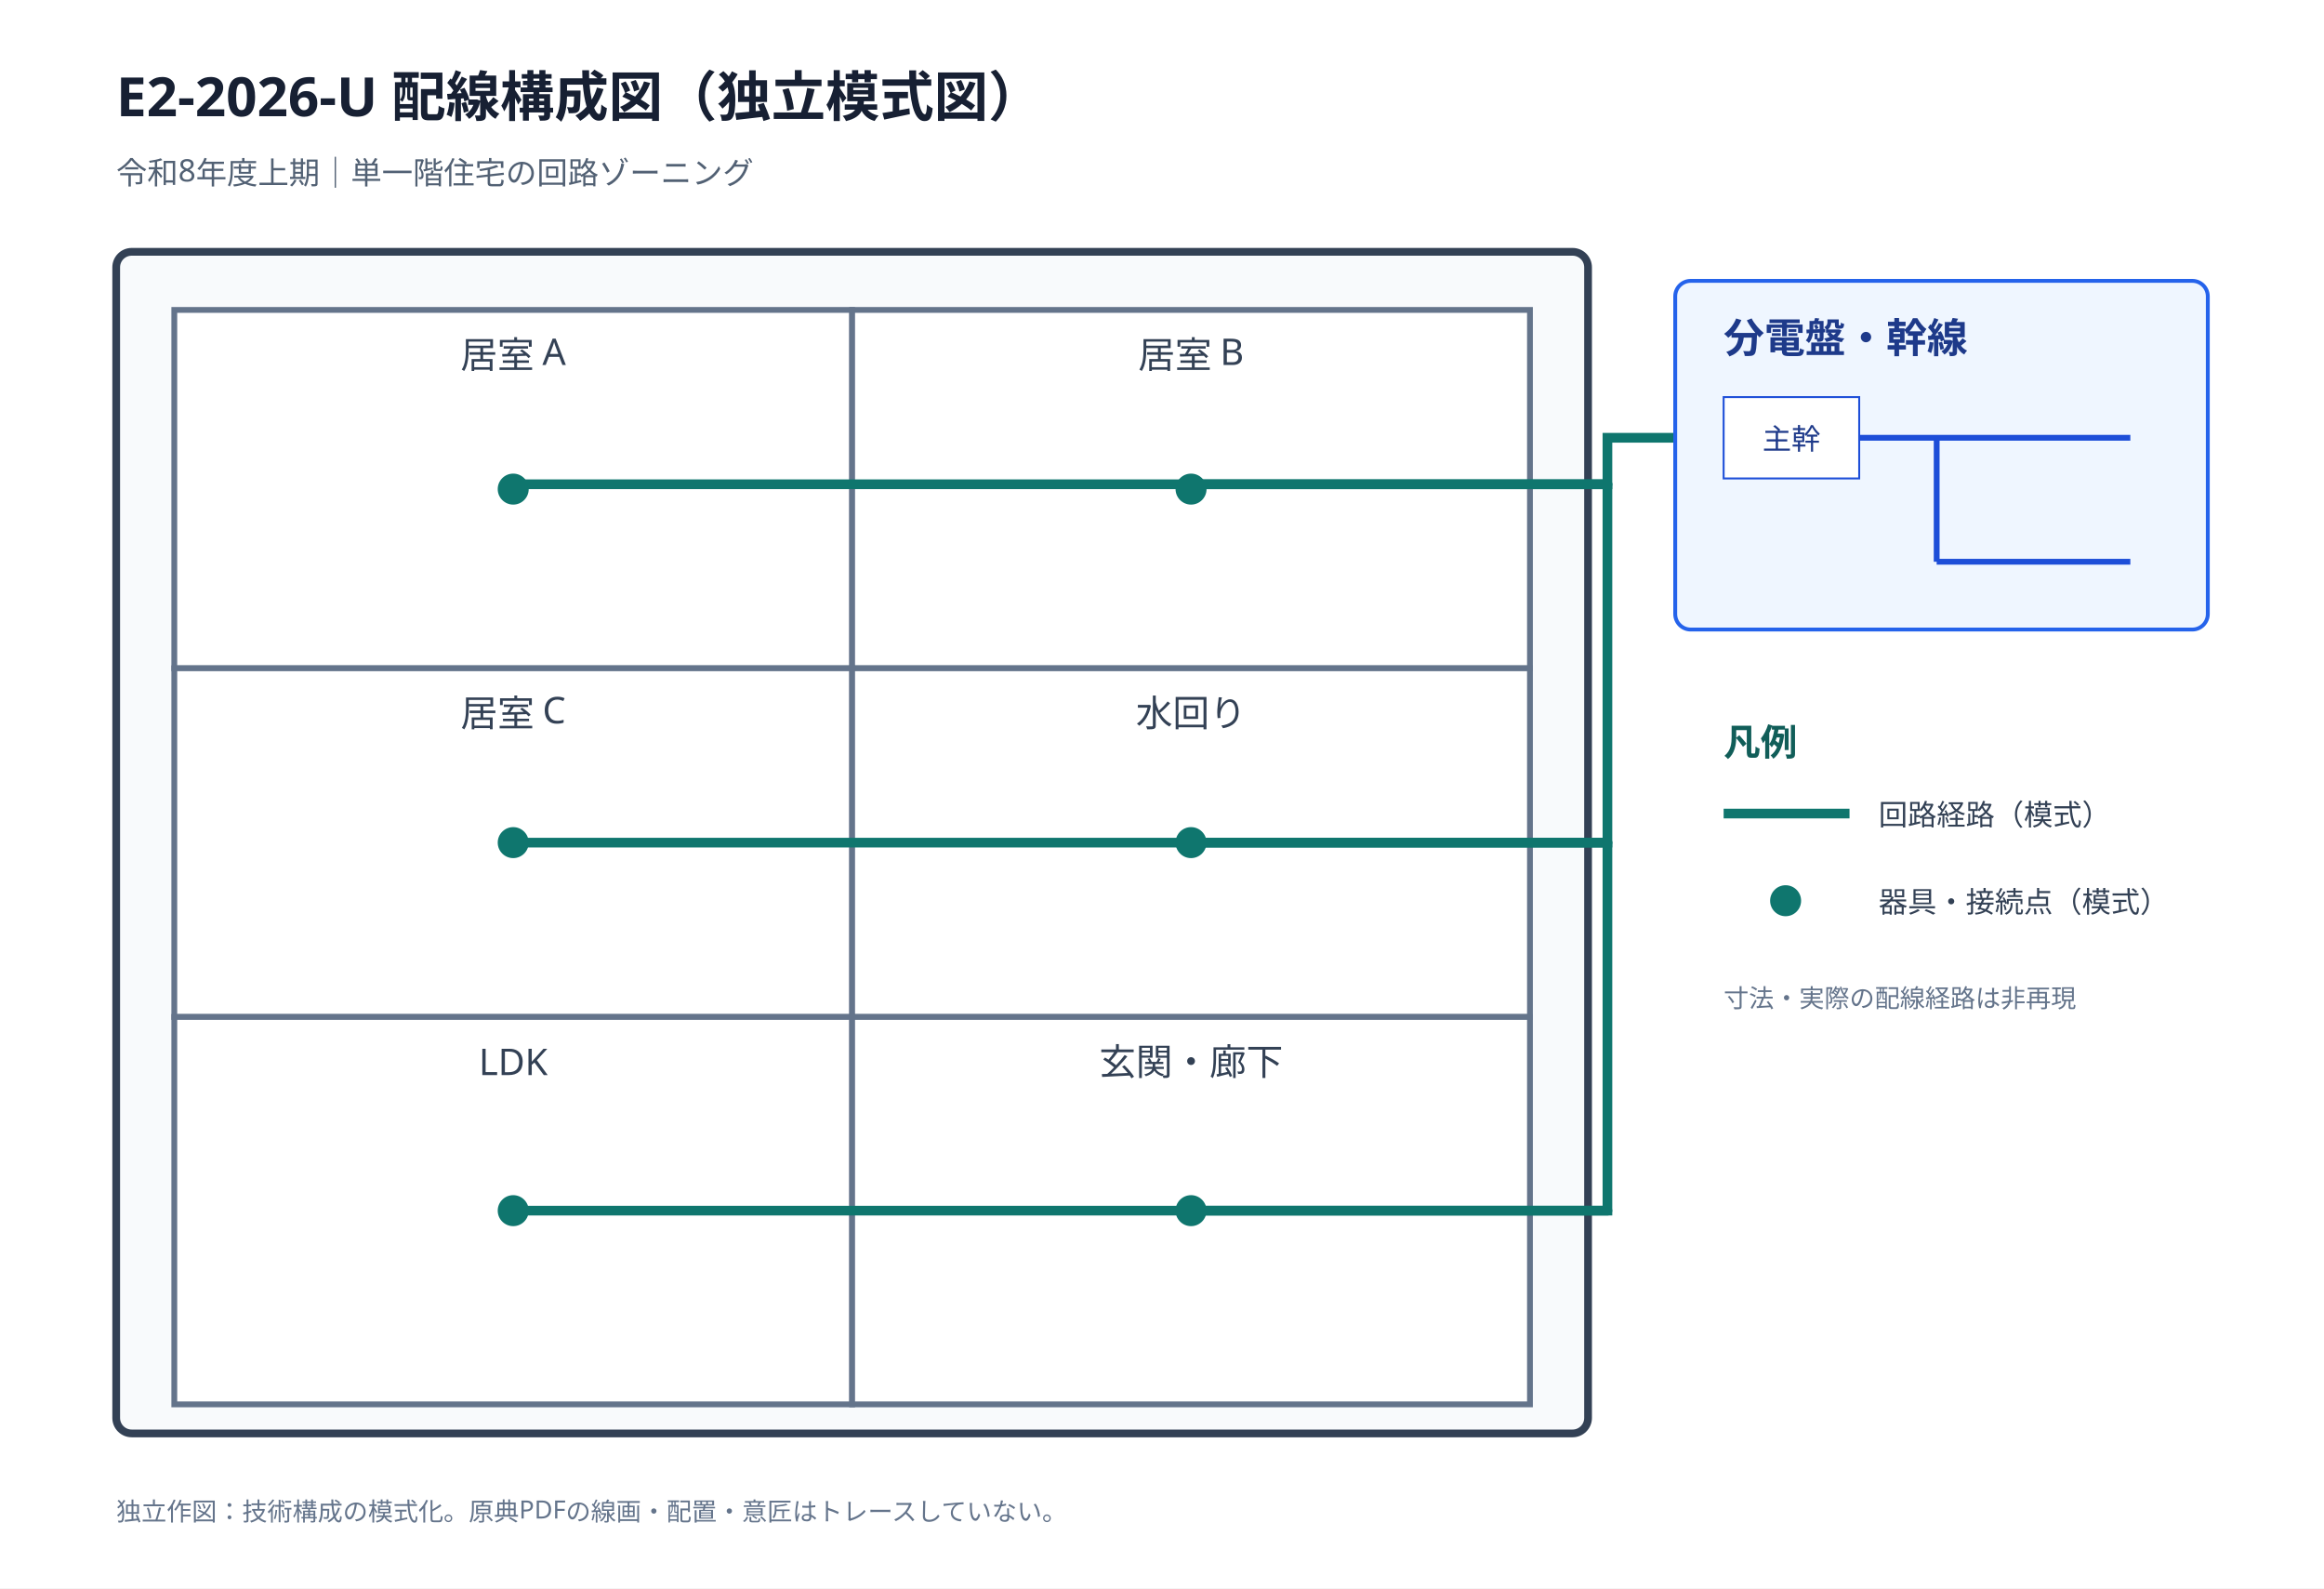
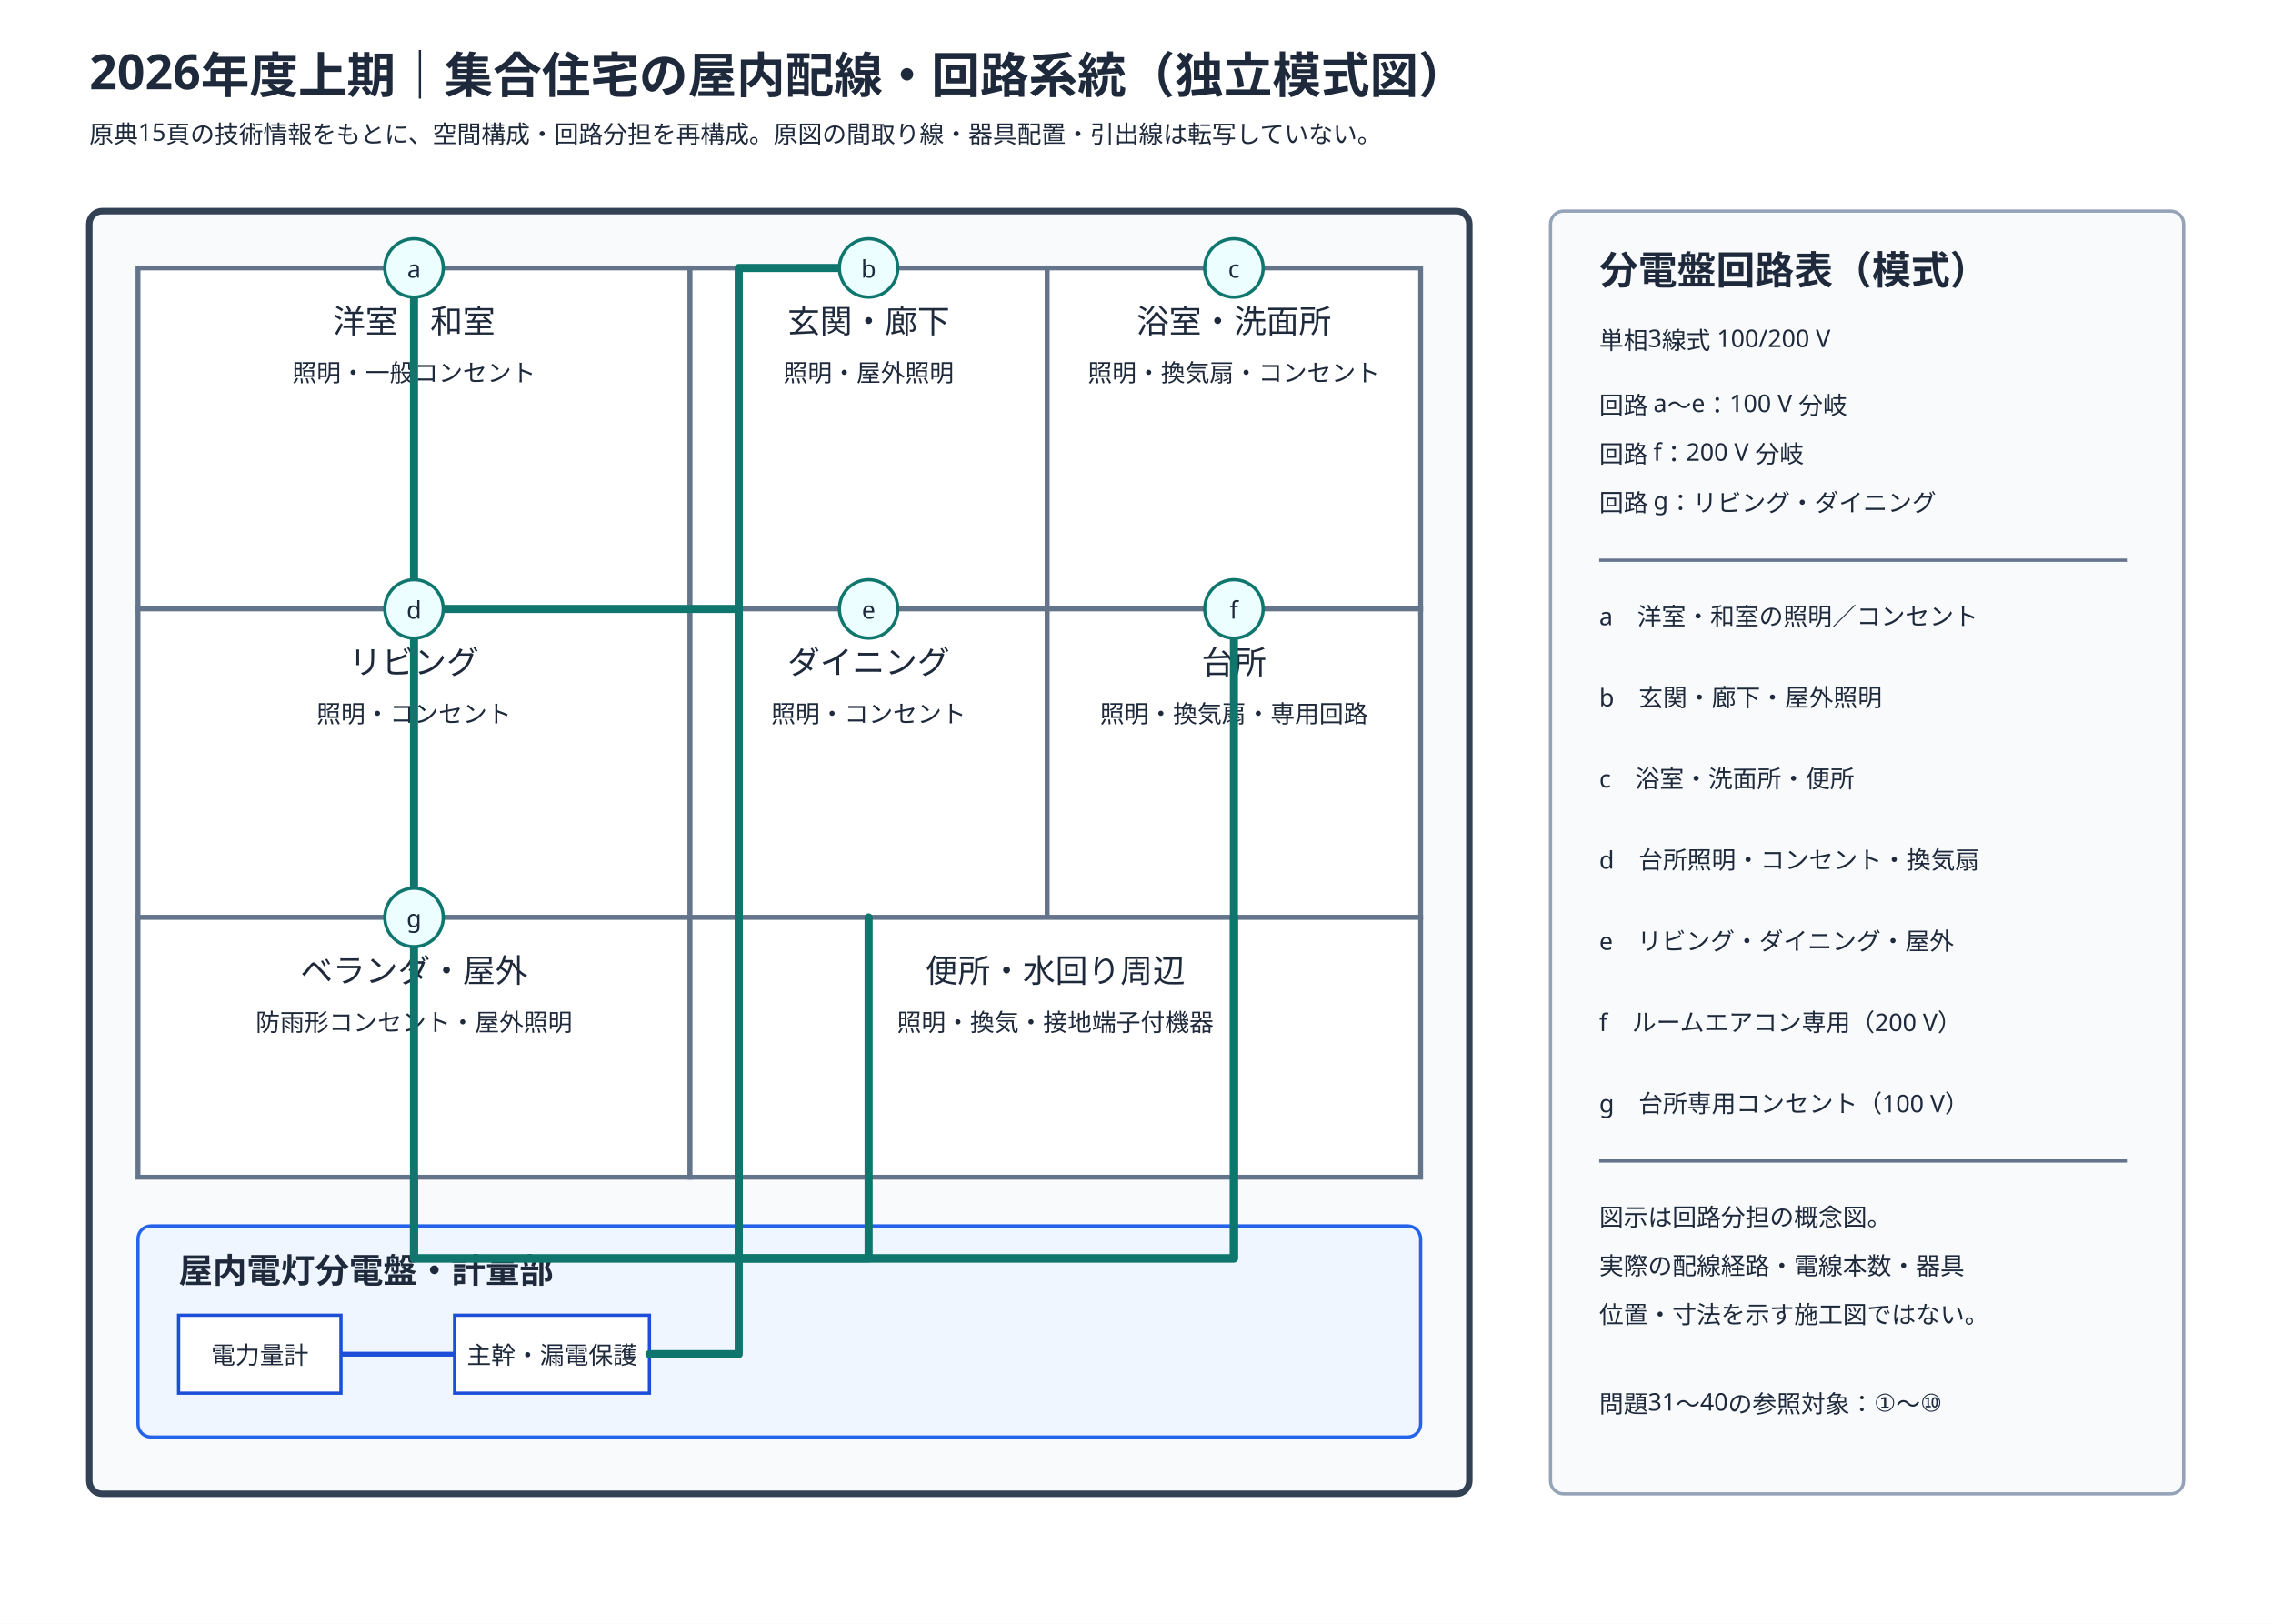
- <svg xmlns="http://www.w3.org/2000/svg" width="1200" height="820" viewBox="0 0 1200 820">
-   <rect width="1200" height="820" fill="white" />
-   <text x="60" y="60" font-family="sans-serif" font-size="28" font-weight="bold" fill="#172033">E2-2026-U 配線構成図（独立模式図）</text>
-   <text x="60" y="95" font-family="sans-serif" font-size="16" fill="#526174">令和8年度上期｜単一階住宅の回路ゾーニング</text>
-   <rect x="60" y="130" width="760" height="610" rx="8" fill="#f8fafc" stroke="#334155" stroke-width="4" />
-   <rect x="90" y="160" width="350" height="185" fill="#fff" stroke="#64748b" stroke-width="3" />
-   <text x="265" y="190" text-anchor="middle" font-family="sans-serif" font-size="19" fill="#334155">居室 A</text>
-   <rect x="440" y="160" width="350" height="185" fill="#fff" stroke="#64748b" stroke-width="3" />
-   <text x="615" y="190" text-anchor="middle" font-family="sans-serif" font-size="19" fill="#334155">居室 B</text>
-   <rect x="90" y="345" width="350" height="180" fill="#fff" stroke="#64748b" stroke-width="3" />
-   <text x="265" y="375" text-anchor="middle" font-family="sans-serif" font-size="19" fill="#334155">居室 C</text>
-   <rect x="440" y="345" width="350" height="180" fill="#fff" stroke="#64748b" stroke-width="3" />
-   <text x="615" y="375" text-anchor="middle" font-family="sans-serif" font-size="19" fill="#334155">水回り</text>
-   <rect x="90" y="525" width="350" height="200" fill="#fff" stroke="#64748b" stroke-width="3" />
-   <text x="265" y="555" text-anchor="middle" font-family="sans-serif" font-size="19" fill="#334155">LDK</text>
-   <rect x="440" y="525" width="350" height="200" fill="#fff" stroke="#64748b" stroke-width="3" />
-   <text x="615" y="555" text-anchor="middle" font-family="sans-serif" font-size="19" fill="#334155">玄関・廊下</text>
-   <g fill="none" stroke="#0f766e" stroke-width="5" stroke-linecap="round">
-     <path d="M1000 226 H830 V250 H615" />
-     <path d="M830 250 H265" />
-     <path d="M830 250 V435 H615" />
-     <path d="M830 435 H265" />
-     <path d="M830 435 V625 H615" />
-     <path d="M830 625 H265" />
+ <svg xmlns="http://www.w3.org/2000/svg" width="1400" height="1000" viewBox="0 0 1400 1000">
+   <defs>
+     <style>text{font-family:sans-serif;fill:#1e293b}.room{fill:#fff;stroke:#64748b;stroke-width:3}.wire{fill:none;stroke:#0f766e;stroke-width:5;stroke-linejoin:round;stroke-linecap:round}.thin{fill:none;stroke:#64748b;stroke-width:2}.label{font-size:20px}.small{font-size:15px}.head{font-size:30px;font-weight:bold}.circ{fill:#ecfeff;stroke:#0f766e;stroke-width:2}</style>
+   </defs>
+   <rect width="1400" height="1000" fill="#fff" />
+   <text x="55" y="55" class="head">2026年度上期｜集合住宅の屋内配線・回路系統（独立模式図）</text>
+   <text x="55" y="88" class="small">原典15頁の技術情報をもとに、空間構成・回路分担を再構成。原図の間取り線・器具配置・引出線は転写していない。</text>
+   <rect x="55" y="130" width="850" height="790" rx="8" fill="#f8fafc" stroke="#334155" stroke-width="4" />
+   <rect class="room" x="85" y="165" width="340" height="210" />
+   <text x="255" y="205" text-anchor="middle" class="label">洋室・和室</text>
+   <text x="255" y="235" text-anchor="middle" class="small">照明・一般コンセント</text>
+   <rect class="room" x="425" y="165" width="220" height="210" />
+   <text x="535" y="205" text-anchor="middle" class="label">玄関・廊下</text>
+   <text x="535" y="235" text-anchor="middle" class="small">照明・屋外照明</text>
+   <rect class="room" x="645" y="165" width="230" height="210" />
+   <text x="760" y="205" text-anchor="middle" class="label">浴室・洗面所</text>
+   <text x="760" y="235" text-anchor="middle" class="small">照明・換気扇・コンセント</text>
+   <rect class="room" x="85" y="375" width="340" height="190" />
+   <text x="255" y="415" text-anchor="middle" class="label">リビング</text>
+   <text x="255" y="445" text-anchor="middle" class="small">照明・コンセント</text>
+   <rect class="room" x="425" y="375" width="220" height="190" />
+   <text x="535" y="415" text-anchor="middle" class="label">ダイニング</text>
+   <text x="535" y="445" text-anchor="middle" class="small">照明・コンセント</text>
+   <rect class="room" x="645" y="375" width="230" height="190" />
+   <text x="760" y="415" text-anchor="middle" class="label">台所</text>
+   <text x="760" y="445" text-anchor="middle" class="small">照明・換気扇・専用回路</text>
+   <rect class="room" x="85" y="565" width="340" height="160" />
+   <text x="255" y="605" text-anchor="middle" class="label">ベランダ・屋外</text>
+   <text x="255" y="635" text-anchor="middle" class="small">防雨形コンセント・屋外照明</text>
+   <rect class="room" x="425" y="565" width="450" height="160" />
+   <text x="650" y="605" text-anchor="middle" class="label">便所・水回り周辺</text>
+   <text x="650" y="635" text-anchor="middle" class="small">照明・換気・接地端子付機器</text>
+   <rect x="85" y="755" width="790" height="130" rx="8" fill="#eff6ff" stroke="#2563eb" stroke-width="2" />
+   <text x="110" y="790" font-size="21" font-weight="bold">屋内電灯分電盤・計量部</text>
+   <rect x="110" y="810" width="100" height="48" fill="#fff" stroke="#1d4ed8" stroke-width="2" />
+   <text x="160" y="840" text-anchor="middle" class="small">電力量計</text>
+   <path d="M210 834 H280" stroke="#1d4ed8" stroke-width="3" />
+   <rect x="280" y="810" width="120" height="48" fill="#fff" stroke="#1d4ed8" stroke-width="2" />
+   <text x="340" y="840" text-anchor="middle" class="small">主幹・漏電保護</text>
+   <g class="wire">
+     <path d="M400 834 H455 V775 H255 V725" />
+     <path d="M455 775 H535 V565" />
+     <path d="M455 775 H760 V565" />
+     <path d="M455 775 V375 H255" />
+     <path d="M455 775 V165 H535" />
+     <path d="M455 775 H760 V375" />
+     <path d="M455 775 H255 V165" />
  </g>
-   <g fill="#0f766e">
-     <circle cx="265" cy="252.5" r="8" />
-     <circle cx="615" cy="252.5" r="8" />
-     <circle cx="265" cy="435" r="8" />
-     <circle cx="615" cy="435" r="8" />
-     <circle cx="265" cy="625" r="8" />
-     <circle cx="615" cy="625" r="8" />
+   <g>
+     <circle class="circ" cx="255" cy="165" r="18" />
+     <text x="255" y="171" text-anchor="middle" class="small">a</text>
+     <circle class="circ" cx="535" cy="165" r="18" />
+     <text x="535" y="171" text-anchor="middle" class="small">b</text>
+     <circle class="circ" cx="760" cy="165" r="18" />
+     <text x="760" y="171" text-anchor="middle" class="small">c</text>
+     <circle class="circ" cx="255" cy="375" r="18" />
+     <text x="255" y="381" text-anchor="middle" class="small">d</text>
+     <circle class="circ" cx="535" cy="375" r="18" />
+     <text x="535" y="381" text-anchor="middle" class="small">e</text>
+     <circle class="circ" cx="760" cy="375" r="18" />
+     <text x="760" y="381" text-anchor="middle" class="small">f</text>
+     <circle class="circ" cx="255" cy="565" r="18" />
+     <text x="255" y="571" text-anchor="middle" class="small">g</text>
  </g>
-   <rect x="865" y="145" width="275" height="180" rx="8" fill="#eff6ff" stroke="#2563eb" stroke-width="2" />
-   <text x="890" y="182" font-family="sans-serif" font-size="21" font-weight="bold" fill="#1e3a8a">分電盤・幹線</text>
-   <rect x="890" y="205" width="70" height="42" fill="white" stroke="#1d4ed8" />
-   <text x="925" y="232" text-anchor="middle" font-size="15" fill="#1e3a8a">主幹</text>
-   <path d="M960 226 H1000 V290 M1000 226 H1100 M1000 290 H1100" fill="none" stroke="#1d4ed8" stroke-width="3" />
-   <text x="890" y="390" font-family="sans-serif" font-size="19" font-weight="bold" fill="#115e59">凡例</text>
-   <path d="M890 420 H955" stroke="#0f766e" stroke-width="5" />
-   <text x="970" y="426" font-size="15" font-family="sans-serif" fill="#334155">回路経路（模式）</text>
-   <circle cx="922" cy="465" r="8" fill="#0f766e" />
-   <text x="970" y="471" font-size="15" font-family="sans-serif" fill="#334155">器具・接続点（模式）</text>
-   <text x="890" y="520" font-size="13" font-family="sans-serif" fill="#64748b">寸法・実際の配線経路は非再現</text>
-   <text x="60" y="785" font-size="13" font-family="sans-serif" fill="#64748b">独立作図：技術構成の模式化。原典PDFの線画・配置・意匠はトレースしていない。</text>
+   <rect x="955" y="130" width="390" height="790" rx="8" fill="#f8fafc" stroke="#94a3b8" stroke-width="2" />
+   <text x="985" y="175" font-size="24" font-weight="bold">分電盤回路表（模式）</text>
+   <text x="985" y="215" class="small">単相3線式 100/200 V</text>
+   <text x="985" y="255" class="small">回路 a〜e：100 V 分岐</text>
+   <text x="985" y="285" class="small">回路 f：200 V 分岐</text>
+   <text x="985" y="315" class="small">回路 g：リビング・ダイニング</text>
+   <path d="M985 345 H1310" class="thin" />
+   <g class="small">
+     <text x="985" y="385">a　洋室・和室の照明／コンセント</text>
+     <text x="985" y="435">b　玄関・廊下・屋外照明</text>
+     <text x="985" y="485">c　浴室・洗面所・便所</text>
+     <text x="985" y="535">d　台所照明・コンセント・換気扇</text>
+     <text x="985" y="585">e　リビング・ダイニング・屋外</text>
+     <text x="985" y="635">f　ルームエアコン専用（200 V）</text>
+     <text x="985" y="685">g　台所専用コンセント（100 V）</text>
+   </g>
+   <path d="M985 715 H1310" class="thin" />
+   <text x="985" y="755" class="small">図示は回路分担の概念図。</text>
+   <text x="985" y="785" class="small">実際の配線経路・電線本数・器具</text>
+   <text x="985" y="815" class="small">位置・寸法を示す施工図ではない。</text>
+   <text x="985" y="870" class="small">問題31〜40の参照対象：①〜⑩</text>
</svg>
